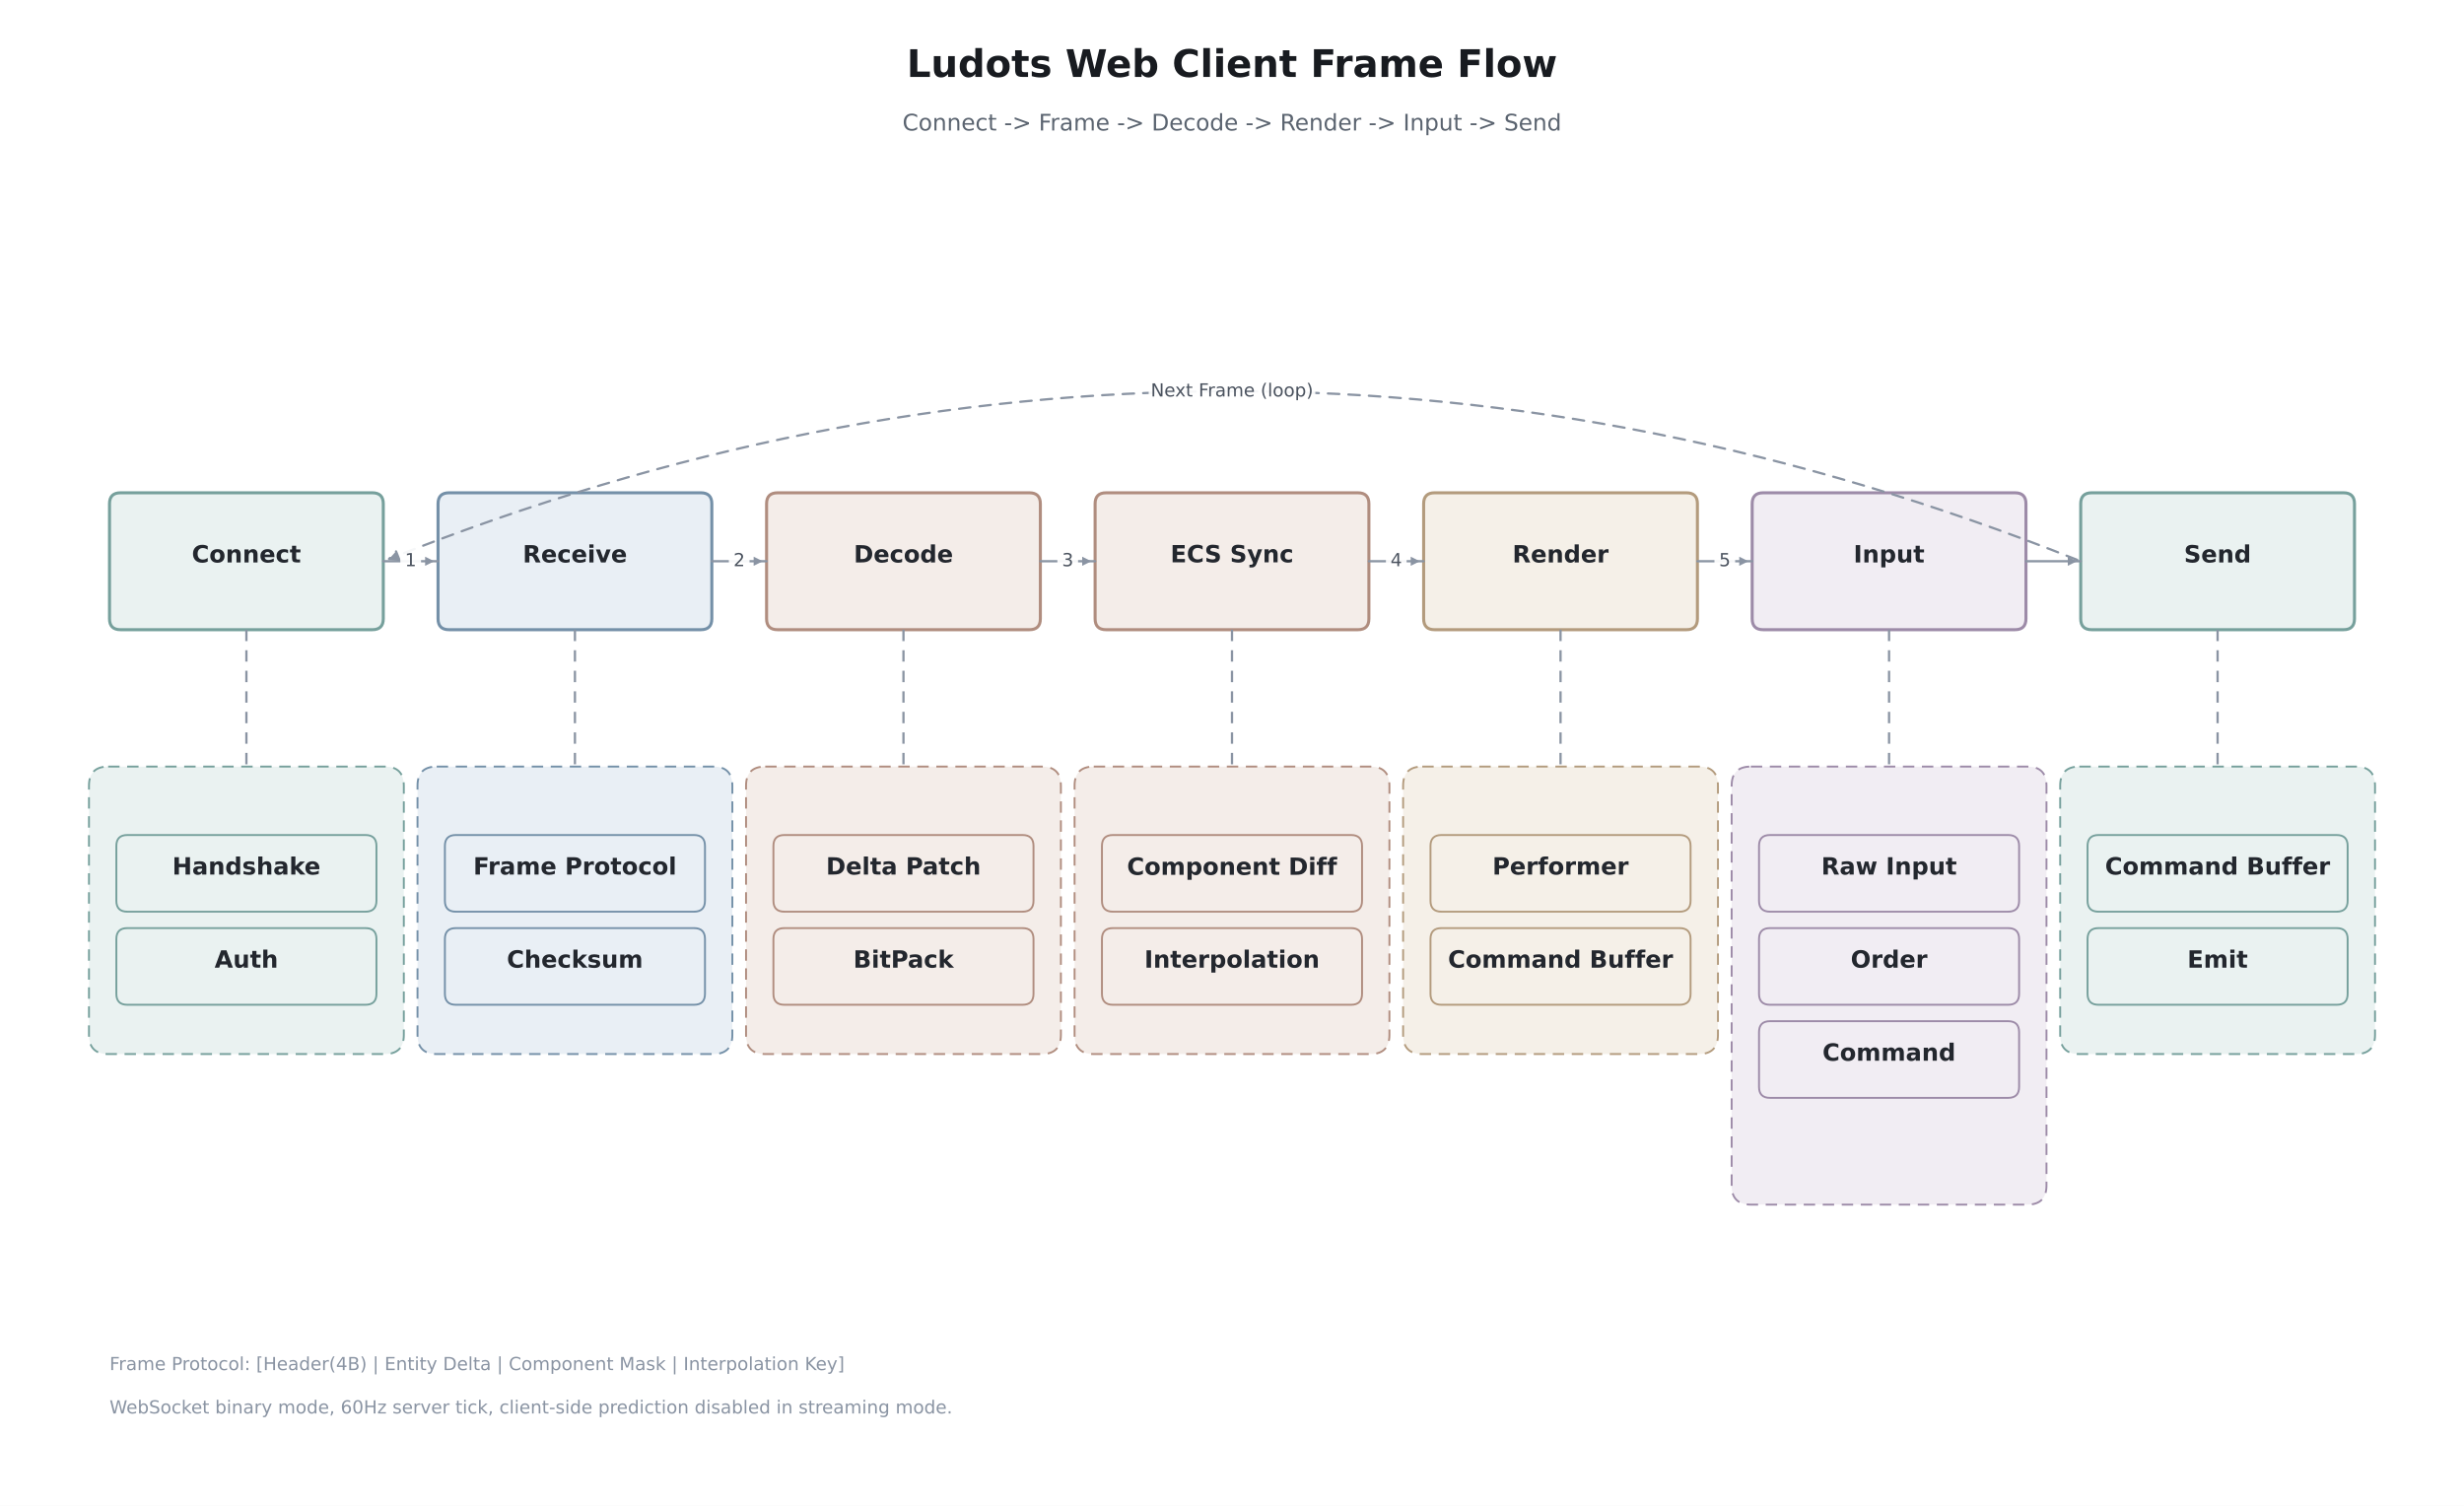
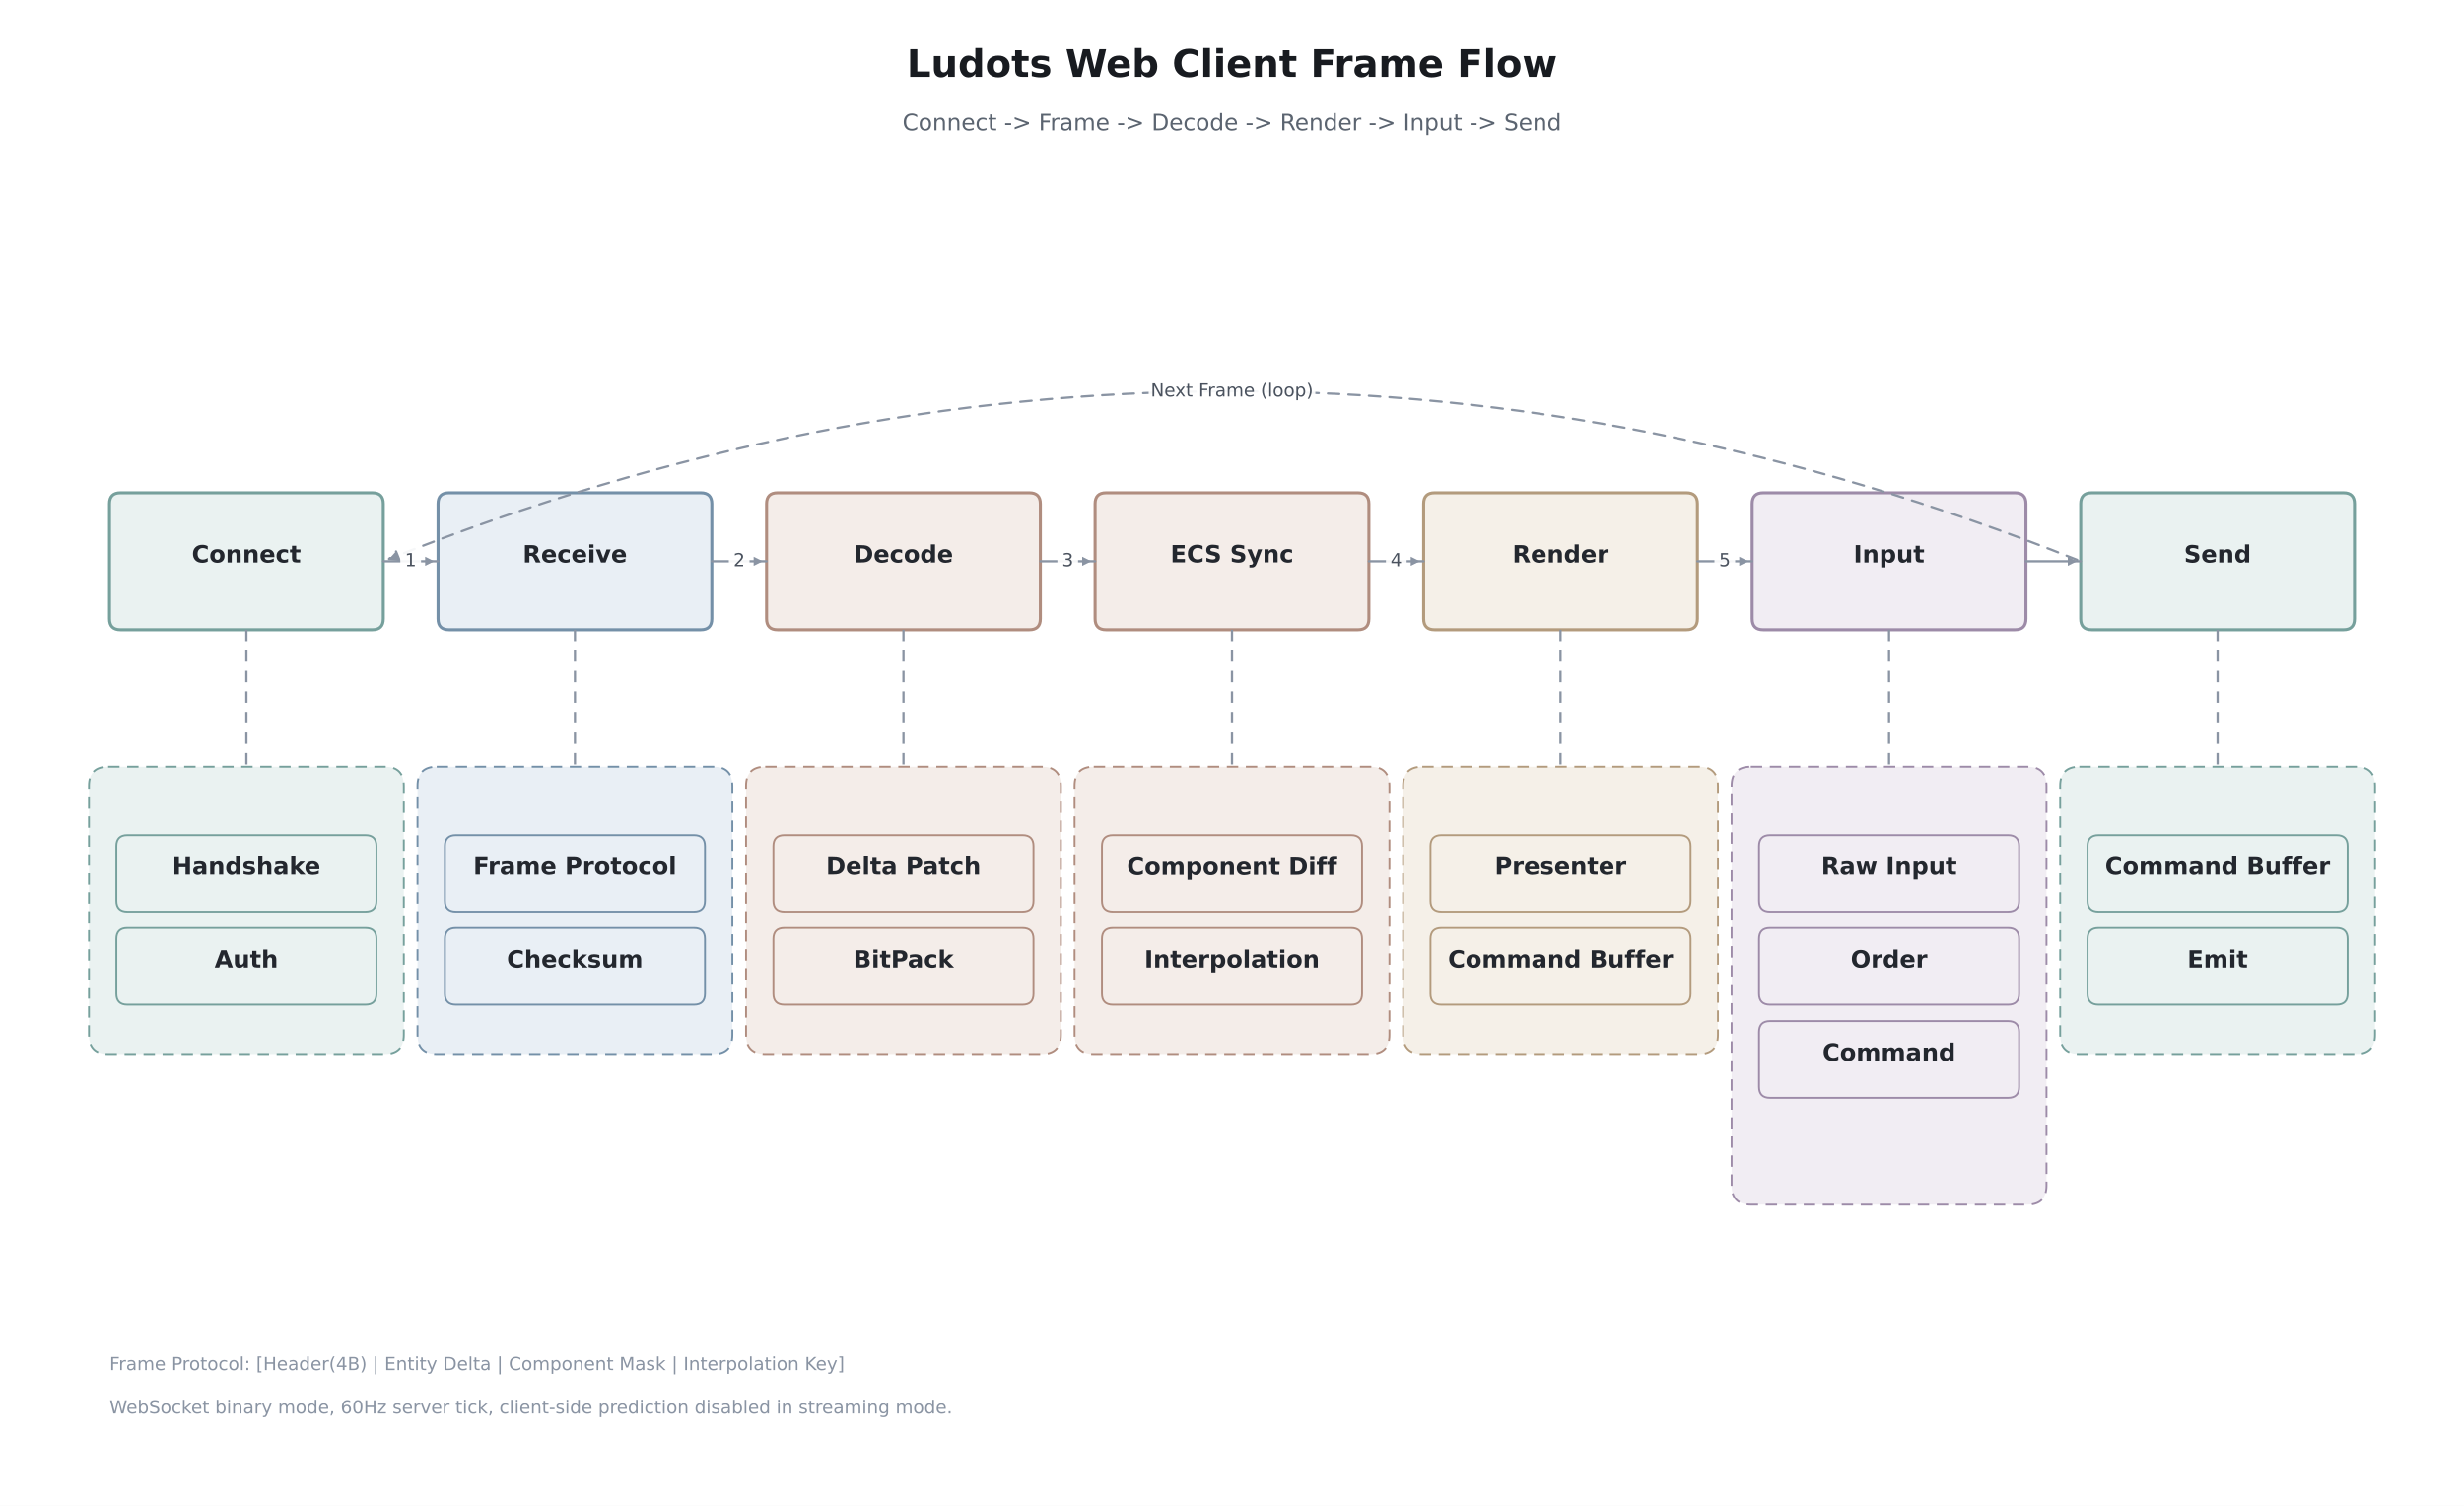
<svg xmlns="http://www.w3.org/2000/svg" width="1296pt" height="792pt" viewBox="0 0 1296 792" version="1.1">
  <defs>
    <style type="text/css">*{stroke-linejoin: round; stroke-linecap: butt}</style>
  </defs>
  <g id="figure_1">
    <g id="patch_1">
      <path d="M 0 792  L 1296 792  L 1296 0  L 0 0  z " style="fill: #ffffff" />
    </g>
    <g id="axes_1">
      <g id="patch_2">
        <path d="M 56.88 403.2  L 202.32 403.2  Q 212.4 403.2 212.4 413.28  L 212.4 544.32  Q 212.4 554.4 202.32 554.4  L 56.88 554.4  Q 46.8 554.4 46.8 544.32  L 46.8 413.28  Q 46.8 403.2 56.88 403.2  z " clip-path="url(#p0ce86ef8b0)" style="fill: #eaf2f1; stroke-dasharray: 6,4; stroke-dashoffset: 0; stroke: #76a09c; stroke-linejoin: miter" />
      </g>
      <g id="patch_3">
        <path d="M 229.68 403.2  L 375.12 403.2  Q 385.2 403.2 385.2 413.28  L 385.2 544.32  Q 385.2 554.4 375.12 554.4  L 229.68 554.4  Q 219.6 554.4 219.6 544.32  L 219.6 413.28  Q 219.6 403.2 229.68 403.2  z " clip-path="url(#p0ce86ef8b0)" style="fill: #e9eff5; stroke-dasharray: 6,4; stroke-dashoffset: 0; stroke: #7490a8; stroke-linejoin: miter" />
      </g>
      <g id="patch_4">
        <path d="M 402.48 403.2  L 547.92 403.2  Q 558 403.2 558 413.28  L 558 544.32  Q 558 554.4 547.92 554.4  L 402.48 554.4  Q 392.4 554.4 392.4 544.32  L 392.4 413.28  Q 392.4 403.2 402.48 403.2  z " clip-path="url(#p0ce86ef8b0)" style="fill: #f4ede9; stroke-dasharray: 6,4; stroke-dashoffset: 0; stroke: #b08d7f; stroke-linejoin: miter" />
      </g>
      <g id="patch_5">
        <path d="M 575.28 403.2  L 720.72 403.2  Q 730.8 403.2 730.8 413.28  L 730.8 544.32  Q 730.8 554.4 720.72 554.4  L 575.28 554.4  Q 565.2 554.4 565.2 544.32  L 565.2 413.28  Q 565.2 403.2 575.28 403.2  z " clip-path="url(#p0ce86ef8b0)" style="fill: #f4ede9; stroke-dasharray: 6,4; stroke-dashoffset: 0; stroke: #b08d7f; stroke-linejoin: miter" />
      </g>
      <g id="patch_6">
        <path d="M 748.08 403.2  L 893.52 403.2  Q 903.6 403.2 903.6 413.28  L 903.6 544.32  Q 903.6 554.4 893.52 554.4  L 748.08 554.4  Q 738 554.4 738 544.32  L 738 413.28  Q 738 403.2 748.08 403.2  z " clip-path="url(#p0ce86ef8b0)" style="fill: #f5f0e8; stroke-dasharray: 6,4; stroke-dashoffset: 0; stroke: #b39b7d; stroke-linejoin: miter" />
      </g>
      <g id="patch_7">
        <path d="M 920.88 403.2  L 1066.32 403.2  Q 1076.4 403.2 1076.4 413.28  L 1076.4 623.52  Q 1076.4 633.6 1066.32 633.6  L 920.88 633.6  Q 910.8 633.6 910.8 623.52  L 910.8 413.28  Q 910.8 403.2 920.88 403.2  z " clip-path="url(#p0ce86ef8b0)" style="fill: #f1edf3; stroke-dasharray: 6,4; stroke-dashoffset: 0; stroke: #9d8ba8; stroke-linejoin: miter" />
      </g>
      <g id="patch_8">
        <path d="M 1093.68 403.2  L 1239.12 403.2  Q 1249.2 403.2 1249.2 413.28  L 1249.2 544.32  Q 1249.2 554.4 1239.12 554.4  L 1093.68 554.4  Q 1083.6 554.4 1083.6 544.32  L 1083.6 413.28  Q 1083.6 403.2 1093.68 403.2  z " clip-path="url(#p0ce86ef8b0)" style="fill: #eaf2f1; stroke-dasharray: 6,4; stroke-dashoffset: 0; stroke: #76a09c; stroke-linejoin: miter" />
      </g>
      <g id="patch_9">
        <path d="M 63.36 259.2  L 195.84 259.2  Q 201.6 259.2 201.6 264.96  L 201.6 325.44  Q 201.6 331.2 195.84 331.2  L 63.36 331.2  Q 57.6 331.2 57.6 325.44  L 57.6 264.96  Q 57.6 259.2 63.36 259.2  z " clip-path="url(#p0ce86ef8b0)" style="fill: #eaf2f1; stroke: #76a09c; stroke-width: 1.6; stroke-linejoin: miter" />
      </g>
      <g id="patch_10">
        <path d="M 236.16 259.2  L 368.64 259.2  Q 374.4 259.2 374.4 264.96  L 374.4 325.44  Q 374.4 331.2 368.64 331.2  L 236.16 331.2  Q 230.4 331.2 230.4 325.44  L 230.4 264.96  Q 230.4 259.2 236.16 259.2  z " clip-path="url(#p0ce86ef8b0)" style="fill: #e9eff5; stroke: #7490a8; stroke-width: 1.6; stroke-linejoin: miter" />
      </g>
      <g id="patch_11">
        <path d="M 408.96 259.2  L 541.44 259.2  Q 547.2 259.2 547.2 264.96  L 547.2 325.44  Q 547.2 331.2 541.44 331.2  L 408.96 331.2  Q 403.2 331.2 403.2 325.44  L 403.2 264.96  Q 403.2 259.2 408.96 259.2  z " clip-path="url(#p0ce86ef8b0)" style="fill: #f4ede9; stroke: #b08d7f; stroke-width: 1.6; stroke-linejoin: miter" />
      </g>
      <g id="patch_12">
        <path d="M 581.76 259.2  L 714.24 259.2  Q 720 259.2 720 264.96  L 720 325.44  Q 720 331.2 714.24 331.2  L 581.76 331.2  Q 576 331.2 576 325.44  L 576 264.96  Q 576 259.2 581.76 259.2  z " clip-path="url(#p0ce86ef8b0)" style="fill: #f4ede9; stroke: #b08d7f; stroke-width: 1.6; stroke-linejoin: miter" />
      </g>
      <g id="patch_13">
        <path d="M 754.56 259.2  L 887.04 259.2  Q 892.8 259.2 892.8 264.96  L 892.8 325.44  Q 892.8 331.2 887.04 331.2  L 754.56 331.2  Q 748.8 331.2 748.8 325.44  L 748.8 264.96  Q 748.8 259.2 754.56 259.2  z " clip-path="url(#p0ce86ef8b0)" style="fill: #f5f0e8; stroke: #b39b7d; stroke-width: 1.6; stroke-linejoin: miter" />
      </g>
      <g id="patch_14">
        <path d="M 927.36 259.2  L 1059.84 259.2  Q 1065.6 259.2 1065.6 264.96  L 1065.6 325.44  Q 1065.6 331.2 1059.84 331.2  L 927.36 331.2  Q 921.6 331.2 921.6 325.44  L 921.6 264.96  Q 921.6 259.2 927.36 259.2  z " clip-path="url(#p0ce86ef8b0)" style="fill: #f1edf3; stroke: #9d8ba8; stroke-width: 1.6; stroke-linejoin: miter" />
      </g>
      <g id="patch_15">
        <path d="M 1100.16 259.2  L 1232.64 259.2  Q 1238.4 259.2 1238.4 264.96  L 1238.4 325.44  Q 1238.4 331.2 1232.64 331.2  L 1100.16 331.2  Q 1094.4 331.2 1094.4 325.44  L 1094.4 264.96  Q 1094.4 259.2 1100.16 259.2  z " clip-path="url(#p0ce86ef8b0)" style="fill: #eaf2f1; stroke: #76a09c; stroke-width: 1.6; stroke-linejoin: miter" />
      </g>
      <g id="patch_16">
        <path d="M 66.96 439.2  L 192.24 439.2  Q 198 439.2 198 444.96  L 198 473.76  Q 198 479.52 192.24 479.52  L 66.96 479.52  Q 61.2 479.52 61.2 473.76  L 61.2 444.96  Q 61.2 439.2 66.96 439.2  z " clip-path="url(#p0ce86ef8b0)" style="fill: #eaf2f1; stroke: #76a09c; stroke-linejoin: miter" />
      </g>
      <g id="patch_17">
        <path d="M 66.96 488.16  L 192.24 488.16  Q 198 488.16 198 493.92  L 198 522.72  Q 198 528.48 192.24 528.48  L 66.96 528.48  Q 61.2 528.48 61.2 522.72  L 61.2 493.92  Q 61.2 488.16 66.96 488.16  z " clip-path="url(#p0ce86ef8b0)" style="fill: #eaf2f1; stroke: #76a09c; stroke-linejoin: miter" />
      </g>
      <g id="patch_18">
        <path d="M 239.76 439.2  L 365.04 439.2  Q 370.8 439.2 370.8 444.96  L 370.8 473.76  Q 370.8 479.52 365.04 479.52  L 239.76 479.52  Q 234 479.52 234 473.76  L 234 444.96  Q 234 439.2 239.76 439.2  z " clip-path="url(#p0ce86ef8b0)" style="fill: #e9eff5; stroke: #7490a8; stroke-linejoin: miter" />
      </g>
      <g id="patch_19">
        <path d="M 239.76 488.16  L 365.04 488.16  Q 370.8 488.16 370.8 493.92  L 370.8 522.72  Q 370.8 528.48 365.04 528.48  L 239.76 528.48  Q 234 528.48 234 522.72  L 234 493.92  Q 234 488.16 239.76 488.16  z " clip-path="url(#p0ce86ef8b0)" style="fill: #e9eff5; stroke: #7490a8; stroke-linejoin: miter" />
      </g>
      <g id="patch_20">
        <path d="M 412.56 439.2  L 537.84 439.2  Q 543.6 439.2 543.6 444.96  L 543.6 473.76  Q 543.6 479.52 537.84 479.52  L 412.56 479.52  Q 406.8 479.52 406.8 473.76  L 406.8 444.96  Q 406.8 439.2 412.56 439.2  z " clip-path="url(#p0ce86ef8b0)" style="fill: #f4ede9; stroke: #b08d7f; stroke-linejoin: miter" />
      </g>
      <g id="patch_21">
        <path d="M 412.56 488.16  L 537.84 488.16  Q 543.6 488.16 543.6 493.92  L 543.6 522.72  Q 543.6 528.48 537.84 528.48  L 412.56 528.48  Q 406.8 528.48 406.8 522.72  L 406.8 493.92  Q 406.8 488.16 412.56 488.16  z " clip-path="url(#p0ce86ef8b0)" style="fill: #f4ede9; stroke: #b08d7f; stroke-linejoin: miter" />
      </g>
      <g id="patch_22">
        <path d="M 585.36 439.2  L 710.64 439.2  Q 716.4 439.2 716.4 444.96  L 716.4 473.76  Q 716.4 479.52 710.64 479.52  L 585.36 479.52  Q 579.6 479.52 579.6 473.76  L 579.6 444.96  Q 579.6 439.2 585.36 439.2  z " clip-path="url(#p0ce86ef8b0)" style="fill: #f4ede9; stroke: #b08d7f; stroke-linejoin: miter" />
      </g>
      <g id="patch_23">
        <path d="M 585.36 488.16  L 710.64 488.16  Q 716.4 488.16 716.4 493.92  L 716.4 522.72  Q 716.4 528.48 710.64 528.48  L 585.36 528.48  Q 579.6 528.48 579.6 522.72  L 579.6 493.92  Q 579.6 488.16 585.36 488.16  z " clip-path="url(#p0ce86ef8b0)" style="fill: #f4ede9; stroke: #b08d7f; stroke-linejoin: miter" />
      </g>
      <g id="patch_24">
        <path d="M 758.16 439.2  L 883.44 439.2  Q 889.2 439.2 889.2 444.96  L 889.2 473.76  Q 889.2 479.52 883.44 479.52  L 758.16 479.52  Q 752.4 479.52 752.4 473.76  L 752.4 444.96  Q 752.4 439.2 758.16 439.2  z " clip-path="url(#p0ce86ef8b0)" style="fill: #f5f0e8; stroke: #b39b7d; stroke-linejoin: miter" />
      </g>
      <g id="patch_25">
        <path d="M 758.16 488.16  L 883.44 488.16  Q 889.2 488.16 889.2 493.92  L 889.2 522.72  Q 889.2 528.48 883.44 528.48  L 758.16 528.48  Q 752.4 528.48 752.4 522.72  L 752.4 493.92  Q 752.4 488.16 758.16 488.16  z " clip-path="url(#p0ce86ef8b0)" style="fill: #f5f0e8; stroke: #b39b7d; stroke-linejoin: miter" />
      </g>
      <g id="patch_26">
        <path d="M 930.96 439.2  L 1056.24 439.2  Q 1062 439.2 1062 444.96  L 1062 473.76  Q 1062 479.52 1056.24 479.52  L 930.96 479.52  Q 925.2 479.52 925.2 473.76  L 925.2 444.96  Q 925.2 439.2 930.96 439.2  z " clip-path="url(#p0ce86ef8b0)" style="fill: #f1edf3; stroke: #9d8ba8; stroke-linejoin: miter" />
      </g>
      <g id="patch_27">
        <path d="M 930.96 488.16  L 1056.24 488.16  Q 1062 488.16 1062 493.92  L 1062 522.72  Q 1062 528.48 1056.24 528.48  L 930.96 528.48  Q 925.2 528.48 925.2 522.72  L 925.2 493.92  Q 925.2 488.16 930.96 488.16  z " clip-path="url(#p0ce86ef8b0)" style="fill: #f1edf3; stroke: #9d8ba8; stroke-linejoin: miter" />
      </g>
      <g id="patch_28">
        <path d="M 930.96 537.12  L 1056.24 537.12  Q 1062 537.12 1062 542.88  L 1062 571.68  Q 1062 577.44 1056.24 577.44  L 930.96 577.44  Q 925.2 577.44 925.2 571.68  L 925.2 542.88  Q 925.2 537.12 930.96 537.12  z " clip-path="url(#p0ce86ef8b0)" style="fill: #f1edf3; stroke: #9d8ba8; stroke-linejoin: miter" />
      </g>
      <g id="patch_29">
        <path d="M 1103.76 439.2  L 1229.04 439.2  Q 1234.8 439.2 1234.8 444.96  L 1234.8 473.76  Q 1234.8 479.52 1229.04 479.52  L 1103.76 479.52  Q 1098 479.52 1098 473.76  L 1098 444.96  Q 1098 439.2 1103.76 439.2  z " clip-path="url(#p0ce86ef8b0)" style="fill: #eaf2f1; stroke: #76a09c; stroke-linejoin: miter" />
      </g>
      <g id="patch_30">
        <path d="M 1103.76 488.16  L 1229.04 488.16  Q 1234.8 488.16 1234.8 493.92  L 1234.8 522.72  Q 1234.8 528.48 1229.04 528.48  L 1103.76 528.48  Q 1098 528.48 1098 522.72  L 1098 493.92  Q 1098 488.16 1103.76 488.16  z " clip-path="url(#p0ce86ef8b0)" style="fill: #eaf2f1; stroke: #76a09c; stroke-linejoin: miter" />
      </g>
      <g id="text_1">
        <text style="font-weight: 700; font-size: 12.5px; font-family: 'Microsoft YaHei', 'DejaVu Sans'; text-anchor: middle; fill: #23272e" x="129.6" y="295.832" transform="rotate(-0 129.6 295.8322)">Connect</text>
      </g>
      <g id="text_2">
        <text style="font-weight: 700; font-size: 12.5px; font-family: 'Microsoft YaHei', 'DejaVu Sans'; text-anchor: middle; fill: #23272e" x="302.4" y="295.832" transform="rotate(-0 302.4 295.8322)">Receive</text>
      </g>
      <g id="text_3">
        <text style="font-weight: 700; font-size: 12.5px; font-family: 'Microsoft YaHei', 'DejaVu Sans'; text-anchor: middle; fill: #23272e" x="475.2" y="295.832" transform="rotate(-0 475.2 295.8322)">Decode</text>
      </g>
      <g id="text_4">
        <text style="font-weight: 700; font-size: 12.5px; font-family: 'Microsoft YaHei', 'DejaVu Sans'; text-anchor: middle; fill: #23272e" x="648" y="295.772" transform="rotate(-0 648 295.7716)">ECS Sync</text>
      </g>
      <g id="text_5">
        <text style="font-weight: 700; font-size: 12.5px; font-family: 'Microsoft YaHei', 'DejaVu Sans'; text-anchor: middle; fill: #23272e" x="820.8" y="295.832" transform="rotate(-0 820.8 295.8322)">Render</text>
      </g>
      <g id="text_6">
        <text style="font-weight: 700; font-size: 12.5px; font-family: 'Microsoft YaHei', 'DejaVu Sans'; text-anchor: middle; fill: #23272e" x="993.6" y="295.832" transform="rotate(-0 993.6 295.8322)">Input</text>
      </g>
      <g id="text_7">
        <text style="font-weight: 700; font-size: 12.5px; font-family: 'Microsoft YaHei', 'DejaVu Sans'; text-anchor: middle; fill: #23272e" x="1166.4" y="295.832" transform="rotate(-0 1166.4 295.8322)">Send</text>
      </g>
      <g id="text_8">
        <text style="font-weight: 700; font-size: 12.5px; font-family: 'Microsoft YaHei', 'DejaVu Sans'; text-anchor: middle; fill: #23272e" x="129.6" y="459.992" transform="rotate(-0 129.6 459.9922)">Handshake</text>
      </g>
      <g id="text_9">
        <text style="font-weight: 700; font-size: 12.5px; font-family: 'Microsoft YaHei', 'DejaVu Sans'; text-anchor: middle; fill: #23272e" x="129.6" y="508.952" transform="rotate(-0 129.6 508.9522)">Auth</text>
      </g>
      <g id="text_10">
        <text style="font-weight: 700; font-size: 12.5px; font-family: 'Microsoft YaHei', 'DejaVu Sans'; text-anchor: middle; fill: #23272e" x="302.4" y="459.992" transform="rotate(-0 302.4 459.9922)">Frame Protocol</text>
      </g>
      <g id="text_11">
        <text style="font-weight: 700; font-size: 12.5px; font-family: 'Microsoft YaHei', 'DejaVu Sans'; text-anchor: middle; fill: #23272e" x="302.4" y="508.952" transform="rotate(-0 302.4 508.9522)">Checksum</text>
      </g>
      <g id="text_12">
        <text style="font-weight: 700; font-size: 12.5px; font-family: 'Microsoft YaHei', 'DejaVu Sans'; text-anchor: middle; fill: #23272e" x="475.2" y="459.992" transform="rotate(-0 475.2 459.9922)">Delta Patch</text>
      </g>
      <g id="text_13">
        <text style="font-weight: 700; font-size: 12.5px; font-family: 'Microsoft YaHei', 'DejaVu Sans'; text-anchor: middle; fill: #23272e" x="475.2" y="508.952" transform="rotate(-0 475.2 508.9522)">BitPack</text>
      </g>
      <g id="text_14">
        <text style="font-weight: 700; font-size: 12.5px; font-family: 'Microsoft YaHei', 'DejaVu Sans'; text-anchor: middle; fill: #23272e" x="648" y="460.15" transform="rotate(-0 648 460.1504)">Component Diff</text>
      </g>
      <g id="text_15">
        <text style="font-weight: 700; font-size: 12.5px; font-family: 'Microsoft YaHei', 'DejaVu Sans'; text-anchor: middle; fill: #23272e" x="648" y="508.952" transform="rotate(-0 648 508.9522)">Interpolation</text>
      </g>
      <g id="text_16">
-         <text style="font-weight: 700; font-size: 12.5px; font-family: 'Microsoft YaHei', 'DejaVu Sans'; text-anchor: middle; fill: #23272e" x="820.8" y="459.992" transform="rotate(-0 820.8 459.9922)">Performer</text>
+         <text style="font-weight: 700; font-size: 12.5px; font-family: 'Microsoft YaHei', 'DejaVu Sans'; text-anchor: middle; fill: #23272e" x="820.8" y="459.992" transform="rotate(-0 820.8 459.9922)">Presenter</text>
      </g>
      <g id="text_17">
        <text style="font-weight: 700; font-size: 12.5px; font-family: 'Microsoft YaHei', 'DejaVu Sans'; text-anchor: middle; fill: #23272e" x="820.8" y="508.952" transform="rotate(-0 820.8 508.9522)">Command Buffer</text>
      </g>
      <g id="text_18">
        <text style="font-weight: 700; font-size: 12.5px; font-family: 'Microsoft YaHei', 'DejaVu Sans'; text-anchor: middle; fill: #23272e" x="993.6" y="459.992" transform="rotate(-0 993.6 459.9922)">Raw Input</text>
      </g>
      <g id="text_19">
        <text style="font-weight: 700; font-size: 12.5px; font-family: 'Microsoft YaHei', 'DejaVu Sans'; text-anchor: middle; fill: #23272e" x="993.6" y="508.952" transform="rotate(-0 993.6 508.9522)">Order</text>
      </g>
      <g id="text_20">
        <text style="font-weight: 700; font-size: 12.5px; font-family: 'Microsoft YaHei', 'DejaVu Sans'; text-anchor: middle; fill: #23272e" x="993.6" y="557.912" transform="rotate(-0 993.6 557.9122)">Command</text>
      </g>
      <g id="text_21">
        <text style="font-weight: 700; font-size: 12.5px; font-family: 'Microsoft YaHei', 'DejaVu Sans'; text-anchor: middle; fill: #23272e" x="1166.4" y="459.992" transform="rotate(-0 1166.4 459.9922)">Command Buffer</text>
      </g>
      <g id="text_22">
        <text style="font-weight: 700; font-size: 12.5px; font-family: 'Microsoft YaHei', 'DejaVu Sans'; text-anchor: middle; fill: #23272e" x="1166.4" y="508.952" transform="rotate(-0 1166.4 508.9522)">Emit</text>
      </g>
      <g id="line2d_1">
        <path d="M 201.6 295.2  L 230.4 295.2  " clip-path="url(#p0ce86ef8b0)" style="fill: none; stroke: #8a94a3; stroke-width: 1.2; stroke-linecap: round" />
      </g>
      <g id="line2d_2">
        <path d="M 374.4 295.2  L 403.2 295.2  " clip-path="url(#p0ce86ef8b0)" style="fill: none; stroke: #8a94a3; stroke-width: 1.2; stroke-linecap: round" />
      </g>
      <g id="line2d_3">
        <path d="M 547.2 295.2  L 576 295.2  " clip-path="url(#p0ce86ef8b0)" style="fill: none; stroke: #8a94a3; stroke-width: 1.2; stroke-linecap: round" />
      </g>
      <g id="line2d_4">
        <path d="M 720 295.2  L 748.8 295.2  " clip-path="url(#p0ce86ef8b0)" style="fill: none; stroke: #8a94a3; stroke-width: 1.2; stroke-linecap: round" />
      </g>
      <g id="line2d_5">
        <path d="M 892.8 295.2  L 921.6 295.2  " clip-path="url(#p0ce86ef8b0)" style="fill: none; stroke: #8a94a3; stroke-width: 1.2; stroke-linecap: round" />
      </g>
      <g id="line2d_6">
        <path d="M 1065.6 295.2  L 1094.4 295.2  " clip-path="url(#p0ce86ef8b0)" style="fill: none; stroke: #8a94a3; stroke-width: 1.2; stroke-linecap: round" />
      </g>
      <g id="patch_31">
        <path d="M 1092.544 294.459  Q 648.001 117.381 204.705 293.961  " clip-path="url(#p0ce86ef8b0)" style="fill: none; stroke-dasharray: 6,4.8; stroke-dashoffset: 0; stroke: #8a94a3; stroke-width: 1.2; stroke-linecap: round" />
        <path d="M 210.053 294.415  L 204.705 293.961  L 208.277 289.956  z " clip-path="url(#p0ce86ef8b0)" style="fill: #8a94a3; stroke-dasharray: 6,4.8; stroke-dashoffset: 0; stroke: #8a94a3; stroke-width: 1.2; stroke-linecap: round" />
      </g>
      <g id="line2d_7">
        <path d="M 129.6 331.2  L 129.6 403.2  " clip-path="url(#p0ce86ef8b0)" style="fill: none; stroke-dasharray: 6,4.8; stroke-dashoffset: 0; stroke: #8a94a3; stroke-width: 1.2" />
      </g>
      <g id="line2d_8">
        <path d="M 302.4 331.2  L 302.4 403.2  " clip-path="url(#p0ce86ef8b0)" style="fill: none; stroke-dasharray: 6,4.8; stroke-dashoffset: 0; stroke: #8a94a3; stroke-width: 1.2" />
      </g>
      <g id="line2d_9">
        <path d="M 475.2 331.2  L 475.2 403.2  " clip-path="url(#p0ce86ef8b0)" style="fill: none; stroke-dasharray: 6,4.8; stroke-dashoffset: 0; stroke: #8a94a3; stroke-width: 1.2" />
      </g>
      <g id="line2d_10">
        <path d="M 648 331.2  L 648 403.2  " clip-path="url(#p0ce86ef8b0)" style="fill: none; stroke-dasharray: 6,4.8; stroke-dashoffset: 0; stroke: #8a94a3; stroke-width: 1.2" />
      </g>
      <g id="line2d_11">
        <path d="M 820.8 331.2  L 820.8 403.2  " clip-path="url(#p0ce86ef8b0)" style="fill: none; stroke-dasharray: 6,4.8; stroke-dashoffset: 0; stroke: #8a94a3; stroke-width: 1.2" />
      </g>
      <g id="line2d_12">
        <path d="M 993.6 331.2  L 993.6 403.2  " clip-path="url(#p0ce86ef8b0)" style="fill: none; stroke-dasharray: 6,4.8; stroke-dashoffset: 0; stroke: #8a94a3; stroke-width: 1.2" />
      </g>
      <g id="line2d_13">
        <path d="M 1166.4 331.2  L 1166.4 403.2  " clip-path="url(#p0ce86ef8b0)" style="fill: none; stroke-dasharray: 6,4.8; stroke-dashoffset: 0; stroke: #8a94a3; stroke-width: 1.2" />
      </g>
      <g id="patch_32">
        <path d="M 203.6 295.2  Q 216.001 295.2 228.401 295.2  " clip-path="url(#p0ce86ef8b0)" style="fill: none" />
        <path d="M 223.601 292.8  L 228.401 295.2  L 223.601 297.6  z " clip-path="url(#p0ce86ef8b0)" style="fill: #8a94a3" />
      </g>
      <g id="patch_33">
        <path d="M 376.4 295.2  Q 388.801 295.2 401.201 295.2  " clip-path="url(#p0ce86ef8b0)" style="fill: none" />
        <path d="M 396.401 292.8  L 401.201 295.2  L 396.401 297.6  z " clip-path="url(#p0ce86ef8b0)" style="fill: #8a94a3" />
      </g>
      <g id="patch_34">
        <path d="M 549.2 295.2  Q 561.601 295.2 574.001 295.2  " clip-path="url(#p0ce86ef8b0)" style="fill: none" />
        <path d="M 569.201 292.8  L 574.001 295.2  L 569.201 297.6  z " clip-path="url(#p0ce86ef8b0)" style="fill: #8a94a3" />
      </g>
      <g id="patch_35">
        <path d="M 722 295.2  Q 734.401 295.2 746.801 295.2  " clip-path="url(#p0ce86ef8b0)" style="fill: none" />
        <path d="M 742.001 292.8  L 746.801 295.2  L 742.001 297.6  z " clip-path="url(#p0ce86ef8b0)" style="fill: #8a94a3" />
      </g>
      <g id="patch_36">
        <path d="M 894.8 295.2  Q 907.201 295.2 919.601 295.2  " clip-path="url(#p0ce86ef8b0)" style="fill: none" />
        <path d="M 914.801 292.8  L 919.601 295.2  L 914.801 297.6  z " clip-path="url(#p0ce86ef8b0)" style="fill: #8a94a3" />
      </g>
      <g id="patch_37">
        <path d="M 1067.6 295.2  Q 1080.001 295.2 1092.401 295.2  " clip-path="url(#p0ce86ef8b0)" style="fill: none" />
        <path d="M 1087.601 292.8  L 1092.401 295.2  L 1087.601 297.6  z " clip-path="url(#p0ce86ef8b0)" style="fill: #8a94a3" />
      </g>
      <g id="text_23">
        <text style="font-weight: 700; font-size: 20px; font-family: 'Microsoft YaHei', 'DejaVu Sans'; text-anchor: middle; fill: #181b20" x="648" y="40.468" transform="rotate(-0 648 40.4675)">Ludots Web Client Frame Flow</text>
      </g>
      <g id="text_24">
        <text style="font-size: 12px; font-family: 'Microsoft YaHei', 'DejaVu Sans'; text-anchor: middle; fill: #5b6470" x="648" y="68.632" transform="rotate(-0 648 68.6325)">Connect -&gt; Frame -&gt; Decode -&gt; Render -&gt; Input -&gt; Send</text>
      </g>
      <g id="text_25">
        <g id="patch_38">
          <path d="M 213.215 302.838  L 218.785 302.838  Q 221.445 302.838 221.445 300.178  L 221.445 290.222  Q 221.445 287.562 218.785 287.562  L 213.215 287.562  Q 210.555 287.562 210.555 290.222  L 210.555 300.178  Q 210.555 302.838 213.215 302.838  z " style="fill: #ffffff; opacity: 0.92" />
        </g>
        <text style="font-size: 9.5px; font-family: 'Microsoft YaHei', 'DejaVu Sans'; text-anchor: middle; fill: #4a525e" x="216" y="297.816" transform="rotate(-0 216 297.8162)">1</text>
      </g>
      <g id="text_26">
        <g id="patch_39">
          <path d="M 386.015 302.838  L 391.585 302.838  Q 394.245 302.838 394.245 300.178  L 394.245 290.222  Q 394.245 287.562 391.585 287.562  L 386.015 287.562  Q 383.355 287.562 383.355 290.222  L 383.355 300.178  Q 383.355 302.838 386.015 302.838  z " style="fill: #ffffff; opacity: 0.92" />
        </g>
        <text style="font-size: 9.5px; font-family: 'Microsoft YaHei', 'DejaVu Sans'; text-anchor: middle; fill: #4a525e" x="388.8" y="297.816" transform="rotate(-0 388.8 297.8162)">2</text>
      </g>
      <g id="text_27">
        <g id="patch_40">
          <path d="M 558.815 302.838  L 564.385 302.838  Q 567.045 302.838 567.045 300.178  L 567.045 290.222  Q 567.045 287.562 564.385 287.562  L 558.815 287.562  Q 556.155 287.562 556.155 290.222  L 556.155 300.178  Q 556.155 302.838 558.815 302.838  z " style="fill: #ffffff; opacity: 0.92" />
        </g>
        <text style="font-size: 9.5px; font-family: 'Microsoft YaHei', 'DejaVu Sans'; text-anchor: middle; fill: #4a525e" x="561.6" y="297.816" transform="rotate(-0 561.6 297.8162)">3</text>
      </g>
      <g id="text_28">
        <g id="patch_41">
          <path d="M 731.615 302.838  L 737.185 302.838  Q 739.845 302.838 739.845 300.178  L 739.845 290.222  Q 739.845 287.562 737.185 287.562  L 731.615 287.562  Q 728.955 287.562 728.955 290.222  L 728.955 300.178  Q 728.955 302.838 731.615 302.838  z " style="fill: #ffffff; opacity: 0.92" />
        </g>
        <text style="font-size: 9.5px; font-family: 'Microsoft YaHei', 'DejaVu Sans'; text-anchor: middle; fill: #4a525e" x="734.4" y="297.816" transform="rotate(-0 734.4 297.8162)">4</text>
      </g>
      <g id="text_29">
        <g id="patch_42">
          <path d="M 904.415 302.838  L 909.985 302.838  Q 912.645 302.838 912.645 300.178  L 912.645 290.222  Q 912.645 287.562 909.985 287.562  L 904.415 287.562  Q 901.755 287.562 901.755 290.222  L 901.755 300.178  Q 901.755 302.838 904.415 302.838  z " style="fill: #ffffff; opacity: 0.92" />
        </g>
        <text style="font-size: 9.5px; font-family: 'Microsoft YaHei', 'DejaVu Sans'; text-anchor: middle; fill: #4a525e" x="907.2" y="297.816" transform="rotate(-0 907.2 297.8162)">5</text>
      </g>
      <g id="text_30">
        <g id="patch_43">
          <path d="M 606.835 213.558  L 689.165 213.558  Q 691.825 213.558 691.825 210.898  L 691.825 200.942  Q 691.825 198.282 689.165 198.282  L 606.835 198.282  Q 604.175 198.282 604.175 200.942  L 604.175 210.898  Q 604.175 213.558 606.835 213.558  z " style="fill: #ffffff; opacity: 0.92" />
        </g>
        <text style="font-size: 9.5px; font-family: 'Microsoft YaHei', 'DejaVu Sans'; text-anchor: middle; fill: #4a525e" x="648" y="208.536" transform="rotate(-0 648 208.5362)">Next Frame (loop)</text>
      </g>
      <g id="text_31">
        <text style="font-size: 9.5px; font-family: 'Microsoft YaHei', 'DejaVu Sans'; text-anchor: start; fill: #8a94a3" x="57.6" y="720.643" transform="rotate(-0 57.6 720.6434)">Frame Protocol: [Header(4B) | Entity Delta | Component Mask | Interpolation Key]</text>
      </g>
      <g id="text_32">
        <text style="font-size: 9.5px; font-family: 'Microsoft YaHei', 'DejaVu Sans'; text-anchor: start; fill: #8a94a3" x="57.6" y="743.434" transform="rotate(-0 57.6 743.4341)">WebSocket binary mode, 60Hz server tick, client-side prediction disabled in streaming mode.</text>
      </g>
    </g>
  </g>
  <defs>
    <clipPath id="p0ce86ef8b0">
      <rect x="0" y="0" width="1296" height="792" />
    </clipPath>
  </defs>
</svg>
